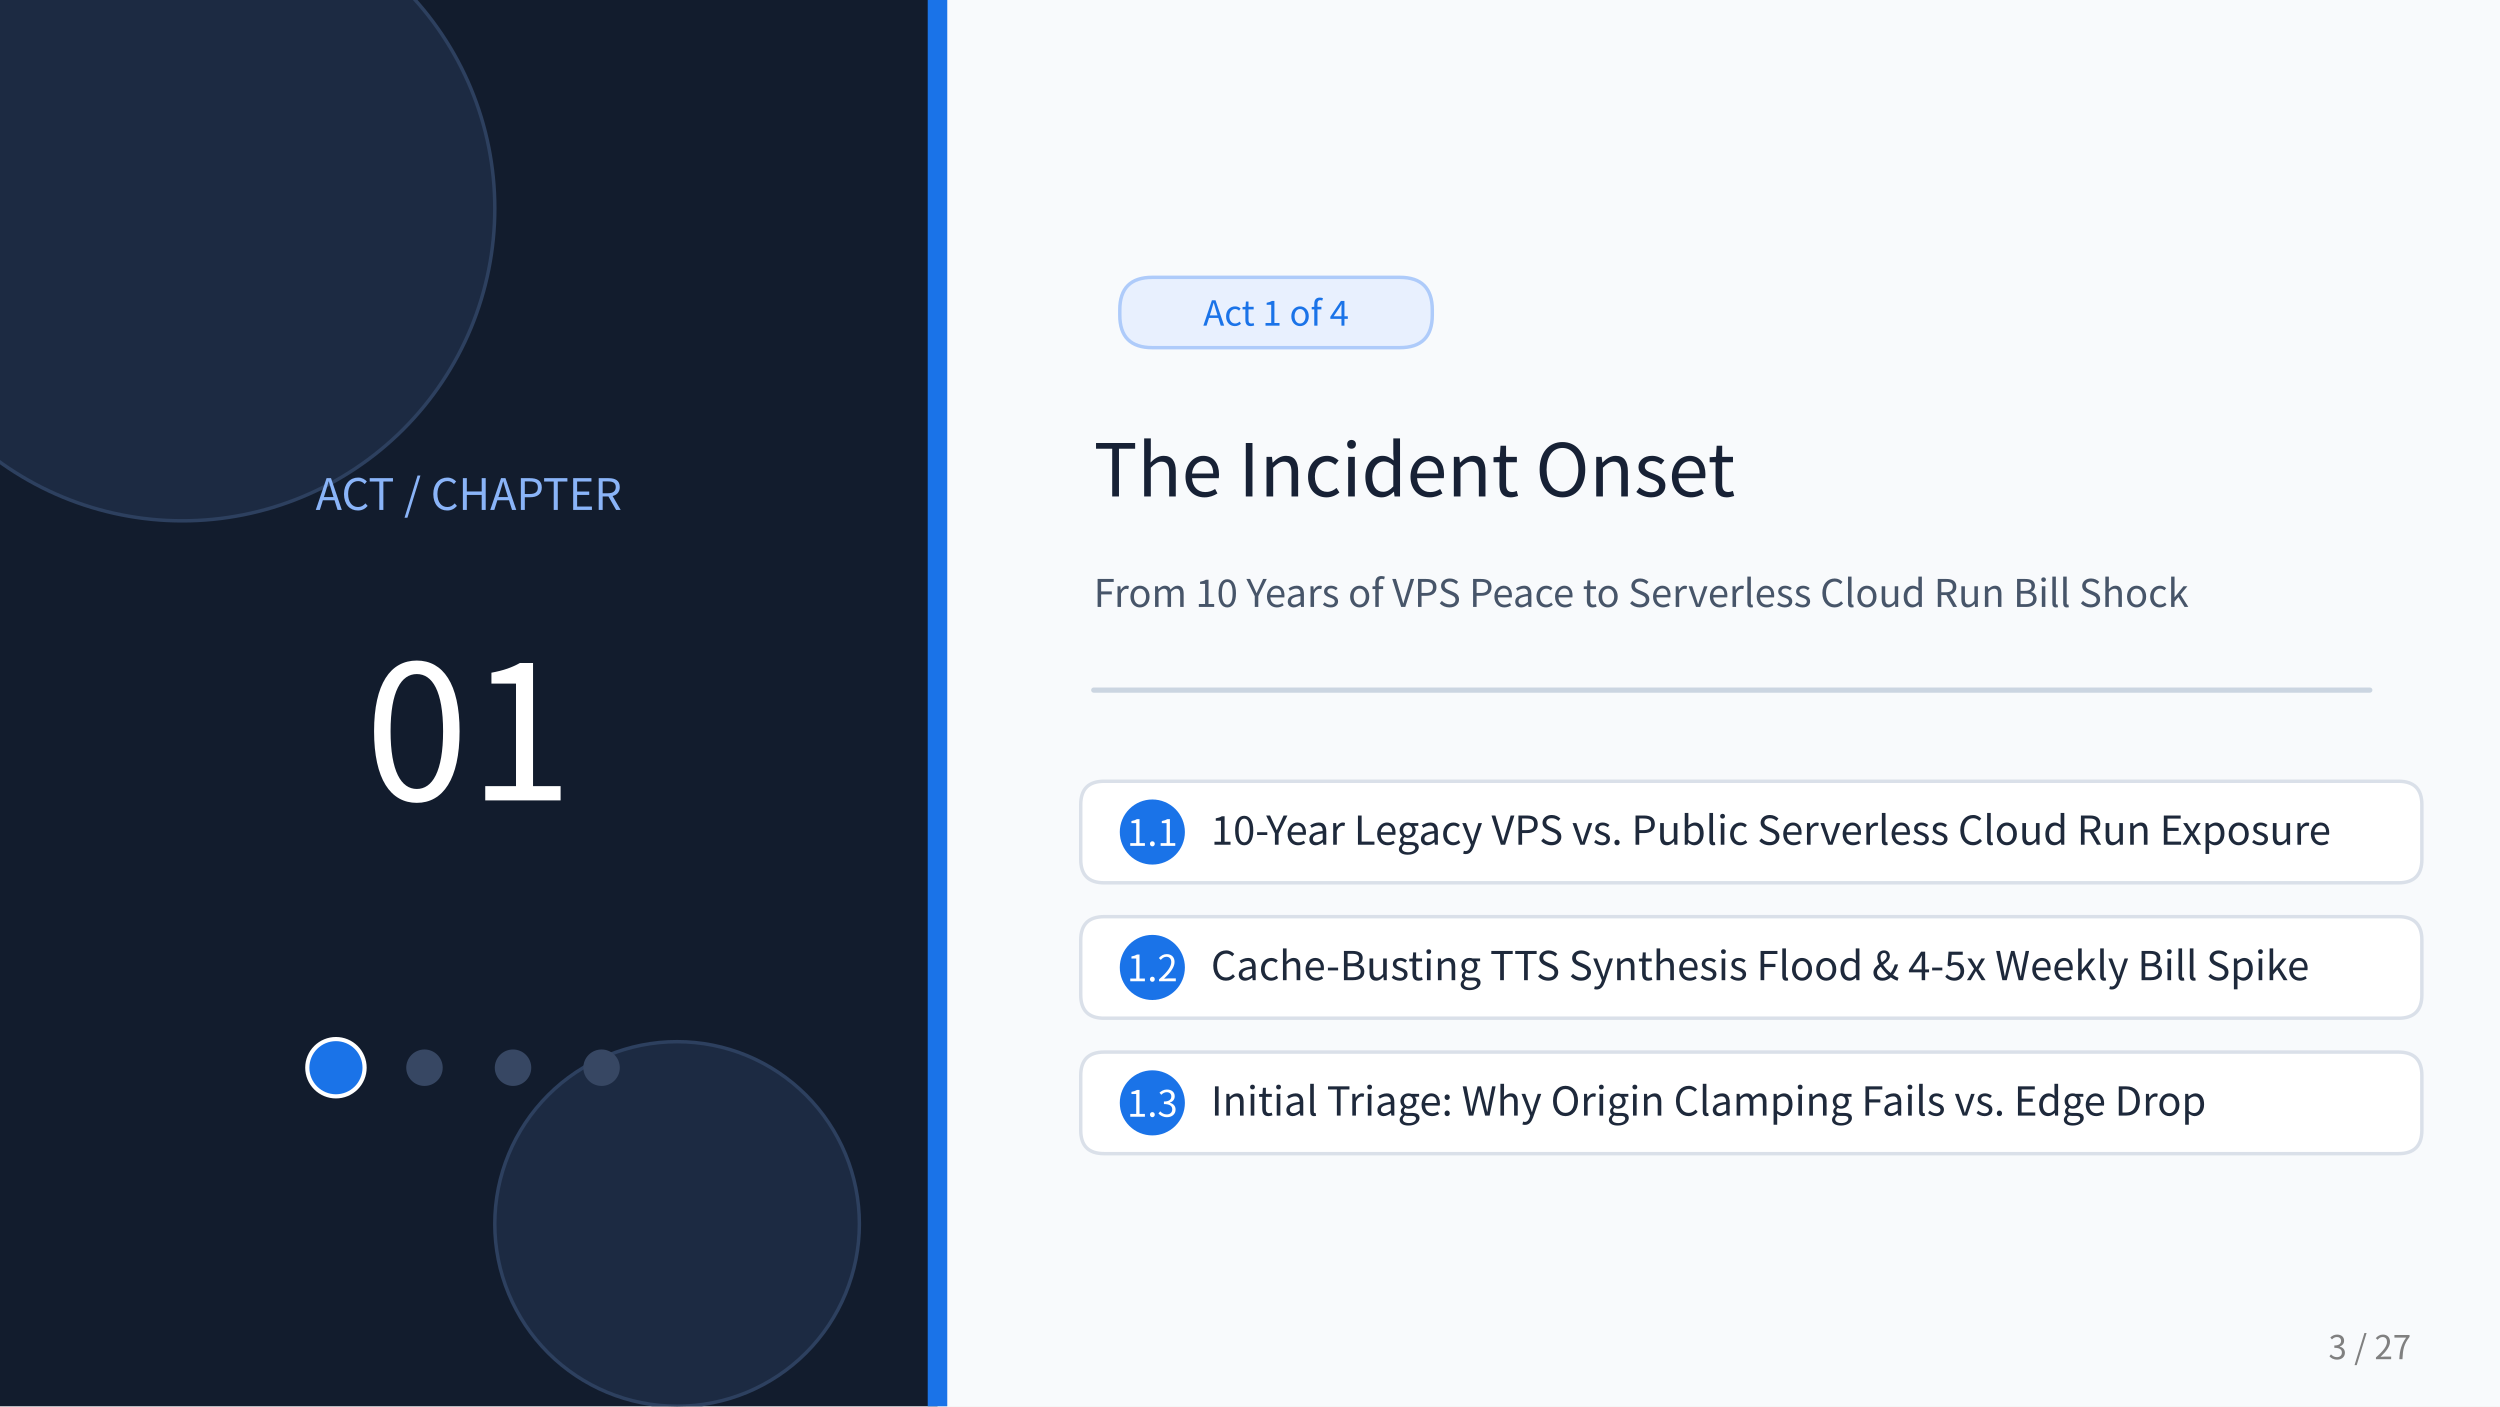
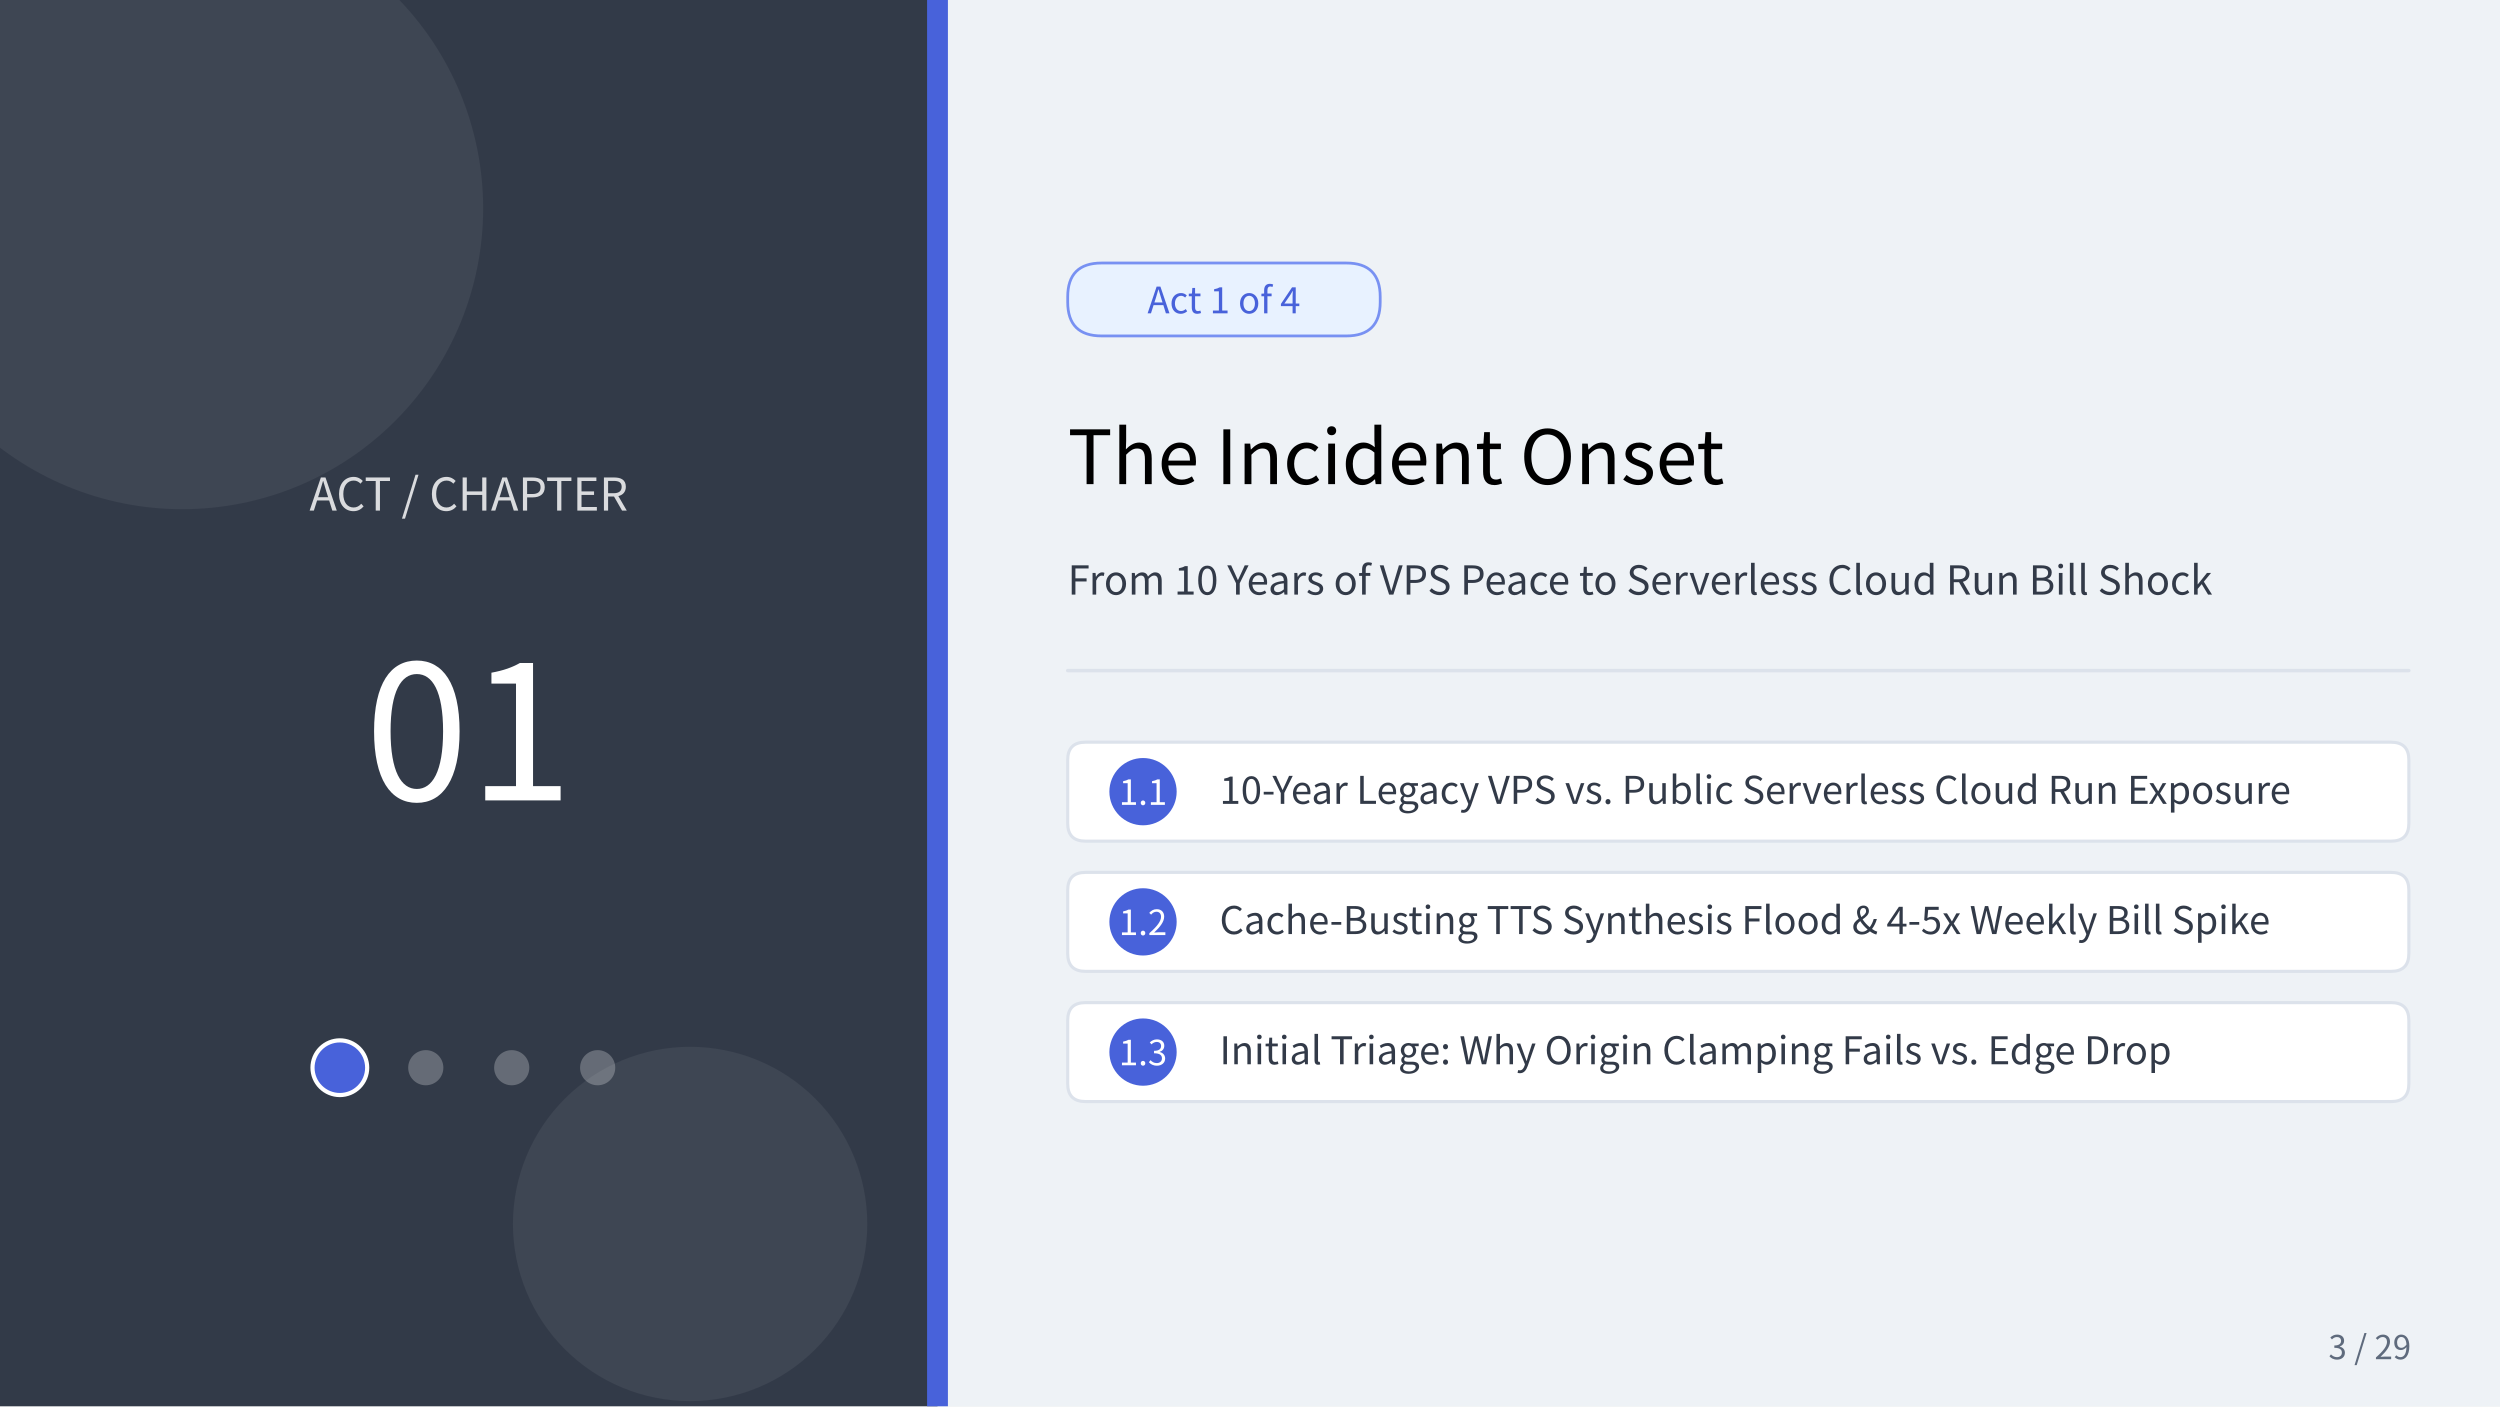
<svg xmlns="http://www.w3.org/2000/svg" width="720pt" height="405pt" viewBox="0 0 720 405" version="1.1">
  <defs>
    <style type="text/css">*{stroke-linejoin: round; stroke-linecap: butt}</style>
  </defs>
  <g id="figure_1">
    <g id="patch_1">
      <path d="M 0 405  L 720 405  L 720 0  L 0 0  z " style="fill: #ffffff" />
    </g>
    <g id="axes_1">
      <g id="patch_2">
-         <path d="M 270 405  L 270 0  L 720 0  L 720 405  z " clip-path="url(#p6494dea2b6)" style="fill: #f8fafc" />
+         <path d="M 270 405  L 270 0  L 720 0  L 720 405  z " clip-path="url(#p6494dea2b6)" style="fill: #eef2f6" />
      </g>
      <g id="patch_3">
-         <path d="M 0 405  L 0 0  L 270 0  L 270 405  z " clip-path="url(#p6494dea2b6)" style="fill: #121c2d" />
+         <path d="M 0 405  L 0 0  L 270 0  L 270 405  z " clip-path="url(#p6494dea2b6)" style="fill: #323a48" />
      </g>
      <g id="patch_4">
-         <path d="M 52.5 150  C 76.368 150 99.262 140.517 116.14 123.64  C 133.017 106.762 142.5 83.868 142.5 60  C 142.5 36.132 133.017 13.238 116.14 -3.64  C 99.262 -20.517 76.368 -30 52.5 -30  C 28.632 -30 5.738 -20.517 -11.14 -3.64  C -28.017 13.238 -37.5 36.132 -37.5 60  C -37.5 83.868 -28.017 106.762 -11.14 123.64  C 5.738 140.517 28.632 150 52.5 150  z " clip-path="url(#p6494dea2b6)" style="fill: #1c2a42; stroke: #2d405f; stroke-linejoin: miter" />
+         <path d="M 52.5 146.25  C 75.374 146.25 97.314 137.162 113.488 120.988  C 129.662 104.814 138.75 82.874 138.75 60  C 138.75 37.126 129.662 15.186 113.488 -0.988  C 97.314 -17.162 75.374 -26.25 52.5 -26.25  C 29.626 -26.25 7.686 -17.162 -8.488 -0.988  C -24.662 15.186 -33.75 37.126 -33.75 60  C -33.75 82.874 -24.662 104.814 -8.488 120.988  C 7.686 137.162 29.626 146.25 52.5 146.25  z " clip-path="url(#p6494dea2b6)" style="fill: #ffffff; opacity: 0.06; stroke: #ffffff; stroke-width: 0.8; stroke-linejoin: miter" />
      </g>
      <g id="patch_5">
-         <path d="M 195 405  C 208.923 405 222.278 399.468 232.123 389.623  C 241.968 379.778 247.5 366.423 247.5 352.5  C 247.5 338.577 241.968 325.222 232.123 315.377  C 222.278 305.532 208.923 300 195 300  C 181.077 300 167.722 305.532 157.877 315.377  C 148.032 325.222 142.5 338.577 142.5 352.5  C 142.5 366.423 148.032 379.778 157.877 389.623  C 167.722 399.468 181.077 405 195 405  z " clip-path="url(#p6494dea2b6)" style="fill: #1c2a42; stroke: #2d405f; stroke-linejoin: miter" />
+         <path d="M 198.75 403.125  C 212.176 403.125 225.054 397.791 234.547 388.297  C 244.041 378.804 249.375 365.926 249.375 352.5  C 249.375 339.074 244.041 326.196 234.547 316.703  C 225.054 307.209 212.176 301.875 198.75 301.875  C 185.324 301.875 172.446 307.209 162.953 316.703  C 153.459 326.196 148.125 339.074 148.125 352.5  C 148.125 365.926 153.459 378.804 162.953 388.297  C 172.446 397.791 185.324 403.125 198.75 403.125  z " clip-path="url(#p6494dea2b6)" style="fill: #ffffff; opacity: 0.06; stroke: #ffffff; stroke-width: 0.8; stroke-linejoin: miter" />
      </g>
      <g id="patch_6">
-         <path d="M 267.188 405  L 267.188 0  L 272.812 0  L 272.812 405  z " clip-path="url(#p6494dea2b6)" style="fill: #1a73e8" />
+         <path d="M 267 405  L 267 0  L 273 0  L 273 405  z " clip-path="url(#p6494dea2b6)" style="fill: #4862da" />
      </g>
      <g id="text_1">
        <g clip-path="url(#p6494dea2b6)">
-           <text style="font-size: 12.5px; font-family: 'drawlib-cjk-japanese-noto-sans-bold', 'Noto Sans CJK JP'; text-anchor: middle; fill: #8ab4f8" x="135" y="146.869" transform="rotate(-0 135 146.8691)">ACT / CHAPTER</text>
+           <text style="font-size: 13px; font-family: 'drawlib-cjk-japanese-noto-sans-bold', 'Noto Sans CJK JP'; text-anchor: middle; fill: #ffffff; opacity: 0.82" x="135" y="147.044" transform="rotate(-0 135 147.0439)">ACT / CHAPTER</text>
        </g>
      </g>
      <g id="text_2">
        <g clip-path="url(#p6494dea2b6)">
          <text style="font-size: 54px; font-family: 'drawlib-cjk-japanese-noto-sans-bold', 'Noto Sans CJK JP'; text-anchor: middle; fill: #ffffff" x="135" y="230.52" transform="rotate(-0 135 230.52)">01</text>
        </g>
      </g>
      <g id="patch_7">
-         <path d="M 96.75 315.75  C 98.938 315.75 101.037 314.881 102.584 313.334  C 104.131 311.787 105 309.688 105 307.5  C 105 305.312 104.131 303.213 102.584 301.666  C 101.037 300.119 98.938 299.25 96.75 299.25  C 94.562 299.25 92.463 300.119 90.916 301.666  C 89.369 303.213 88.5 305.312 88.5 307.5  C 88.5 309.688 89.369 311.787 90.916 313.334  C 92.463 314.881 94.562 315.75 96.75 315.75  z " clip-path="url(#p6494dea2b6)" style="fill: #1a73e8; stroke: #ffffff; stroke-width: 1.2; stroke-linejoin: miter" />
+         <path d="M 97.875 315.375  C 99.963 315.375 101.967 314.545 103.443 313.068  C 104.92 311.592 105.75 309.588 105.75 307.5  C 105.75 305.412 104.92 303.408 103.443 301.932  C 101.967 300.455 99.963 299.625 97.875 299.625  C 95.787 299.625 93.783 300.455 92.307 301.932  C 90.83 303.408 90 305.412 90 307.5  C 90 309.588 90.83 311.592 92.307 313.068  C 93.783 314.545 95.787 315.375 97.875 315.375  z " clip-path="url(#p6494dea2b6)" style="fill: #4862da; stroke: #ffffff; stroke-width: 1.2; stroke-linejoin: miter" />
      </g>
      <g id="patch_8">
-         <path d="M 122.25 312.75  C 123.642 312.75 124.978 312.197 125.962 311.212  C 126.947 310.228 127.5 308.892 127.5 307.5  C 127.5 306.108 126.947 304.772 125.962 303.788  C 124.978 302.803 123.642 302.25 122.25 302.25  C 120.858 302.25 119.522 302.803 118.538 303.788  C 117.553 304.772 117 306.108 117 307.5  C 117 308.892 117.553 310.228 118.538 311.212  C 119.522 312.197 120.858 312.75 122.25 312.75  z " clip-path="url(#p6494dea2b6)" style="fill: #374763" />
+         <path d="M 122.625 312.562  C 123.968 312.562 125.255 312.029 126.205 311.08  C 127.154 310.13 127.688 308.843 127.688 307.5  C 127.688 306.157 127.154 304.87 126.205 303.92  C 125.255 302.971 123.968 302.438 122.625 302.438  C 121.282 302.438 119.995 302.971 119.045 303.92  C 118.096 304.87 117.562 306.157 117.562 307.5  C 117.562 308.843 118.096 310.13 119.045 311.08  C 119.995 312.029 121.282 312.562 122.625 312.562  z " clip-path="url(#p6494dea2b6)" style="fill: #ffffff; opacity: 0.25" />
      </g>
      <g id="patch_9">
-         <path d="M 147.75 312.75  C 149.142 312.75 150.478 312.197 151.462 311.212  C 152.447 310.228 153 308.892 153 307.5  C 153 306.108 152.447 304.772 151.462 303.788  C 150.478 302.803 149.142 302.25 147.75 302.25  C 146.358 302.25 145.022 302.803 144.038 303.788  C 143.053 304.772 142.5 306.108 142.5 307.5  C 142.5 308.892 143.053 310.228 144.038 311.212  C 145.022 312.197 146.358 312.75 147.75 312.75  z " clip-path="url(#p6494dea2b6)" style="fill: #374763" />
+         <path d="M 147.375 312.562  C 148.718 312.562 150.005 312.029 150.955 311.08  C 151.904 310.13 152.438 308.843 152.438 307.5  C 152.438 306.157 151.904 304.87 150.955 303.92  C 150.005 302.971 148.718 302.438 147.375 302.438  C 146.032 302.438 144.745 302.971 143.795 303.92  C 142.846 304.87 142.312 306.157 142.312 307.5  C 142.312 308.843 142.846 310.13 143.795 311.08  C 144.745 312.029 146.032 312.562 147.375 312.562  z " clip-path="url(#p6494dea2b6)" style="fill: #ffffff; opacity: 0.25" />
      </g>
      <g id="patch_10">
-         <path d="M 173.25 312.75  C 174.642 312.75 175.978 312.197 176.962 311.212  C 177.947 310.228 178.5 308.892 178.5 307.5  C 178.5 306.108 177.947 304.772 176.962 303.788  C 175.978 302.803 174.642 302.25 173.25 302.25  C 171.858 302.25 170.522 302.803 169.538 303.788  C 168.553 304.772 168 306.108 168 307.5  C 168 308.892 168.553 310.228 169.538 311.212  C 170.522 312.197 171.858 312.75 173.25 312.75  z " clip-path="url(#p6494dea2b6)" style="fill: #374763" />
+         <path d="M 172.125 312.562  C 173.468 312.562 174.755 312.029 175.705 311.08  C 176.654 310.13 177.188 308.843 177.188 307.5  C 177.188 306.157 176.654 304.87 175.705 303.92  C 174.755 302.971 173.468 302.438 172.125 302.438  C 170.782 302.438 169.495 302.971 168.545 303.92  C 167.596 304.87 167.062 306.157 167.062 307.5  C 167.062 308.843 167.596 310.13 168.545 311.08  C 169.495 312.029 170.782 312.562 172.125 312.562  z " clip-path="url(#p6494dea2b6)" style="fill: #ffffff; opacity: 0.25" />
      </g>
      <g id="patch_11">
-         <path d="M 367.5 100.125  L 331.875 100.125  Q 322.5 100.125 322.5 90.75  L 322.5 89.25  Q 322.5 79.875 331.875 79.875  L 403.125 79.875  Q 412.5 79.875 412.5 89.25  L 412.5 90.75  Q 412.5 100.125 403.125 100.125  z " clip-path="url(#p6494dea2b6)" style="fill: #e8f0fe; stroke: #aecbfa; stroke-linejoin: miter" />
+         <path d="M 352.5 96.75  L 317.25 96.75  Q 307.5 96.75 307.5 87  L 307.5 85.5  Q 307.5 75.75 317.25 75.75  L 387.75 75.75  Q 397.5 75.75 397.5 85.5  L 397.5 87  Q 397.5 96.75 387.75 96.75  z " clip-path="url(#p6494dea2b6)" style="fill: #e8f2ff; stroke: #7891f2; stroke-width: 0.8; stroke-linejoin: miter" />
      </g>
      <g id="text_3">
        <g clip-path="url(#p6494dea2b6)">
-           <text style="font-size: 10px; font-family: 'drawlib-cjk-japanese-noto-sans-bold', 'Noto Sans CJK JP'; text-anchor: middle; fill: #1a73e8" x="367.5" y="93.8" transform="rotate(-0 367.5 93.8)">Act 1 of 4</text>
+           <text style="font-size: 10.5px; font-family: 'drawlib-cjk-japanese-noto-sans-bold', 'Noto Sans CJK JP'; text-anchor: middle; fill: #4862da" x="352.5" y="90.24" transform="rotate(-0 352.5 90.24)">Act 1 of 4</text>
        </g>
      </g>
      <g id="text_4">
        <g clip-path="url(#p6494dea2b6)">
-           <text style="font-size: 21px; font-family: 'drawlib-cjk-japanese-noto-sans-bold', 'Noto Sans CJK JP'; text-anchor: start; fill: #172135" x="315" y="142.98" transform="rotate(-0 315 142.98)">The Incident Onset</text>
+           <text style="font-size: 21.5px; font-family: 'drawlib-cjk-japanese-noto-sans-bold', 'Noto Sans CJK JP'; text-anchor: start" x="307.5" y="139.42" transform="rotate(-0 307.5 139.42)">The Incident Onset</text>
        </g>
      </g>
      <g id="text_5">
        <g clip-path="url(#p6494dea2b6)">
-           <text style="font-size: 11px; font-family: 'drawlib-cjk-japanese-noto-sans-regular', 'Noto Sans CJK JP'; text-anchor: start; fill: #475569" x="315" y="174.805" transform="rotate(-0 315 174.805)">From 10 Years of VPS Peace to Serverless Cloud Run Bill Shock</text>
+           <text style="font-size: 11.5px; font-family: 'drawlib-cjk-japanese-noto-sans-regular', 'Noto Sans CJK JP'; text-anchor: start; fill: #323a48" x="307.5" y="171.245" transform="rotate(-0 307.5 171.245)">From 10 Years of VPS Peace to Serverless Cloud Run Bill Shock</text>
        </g>
      </g>
      <g id="patch_12">
-         <path d="M 315 198.75  L 682.5 198.75  " clip-path="url(#p6494dea2b6)" style="fill: none; stroke: #cbd5e1; stroke-width: 1.5; stroke-linecap: round" />
+         <path d="M 307.5 193.125  L 693.75 193.125  " clip-path="url(#p6494dea2b6)" style="fill: none; stroke: #dce2eb; stroke-linecap: round" />
      </g>
      <g id="patch_13">
-         <path d="M 504.375 254.25  L 318 254.25  Q 311.25 254.25 311.25 247.5  L 311.25 231.75  Q 311.25 225 318 225  L 690.75 225  Q 697.5 225 697.5 231.75  L 697.5 247.5  Q 697.5 254.25 690.75 254.25  z " clip-path="url(#p6494dea2b6)" style="fill: #ffffff; stroke: #dae0e9; stroke-linejoin: miter" />
+         <path d="M 500.625 242.25  L 312.63 242.25  Q 307.5 242.25 307.5 237.12  L 307.5 218.88  Q 307.5 213.75 312.63 213.75  L 688.62 213.75  Q 693.75 213.75 693.75 218.88  L 693.75 237.12  Q 693.75 242.25 688.62 242.25  z " clip-path="url(#p6494dea2b6)" style="fill: #ffffff; stroke: #dce2eb; stroke-width: 0.9; stroke-linejoin: miter" />
      </g>
      <g id="patch_14">
-         <path d="M 331.875 249  C 334.361 249 336.746 248.012 338.504 246.254  C 340.262 244.496 341.25 242.111 341.25 239.625  C 341.25 237.139 340.262 234.754 338.504 232.996  C 336.746 231.238 334.361 230.25 331.875 230.25  C 329.389 230.25 327.004 231.238 325.246 232.996  C 323.488 234.754 322.5 237.139 322.5 239.625  C 322.5 242.111 323.488 244.496 325.246 246.254  C 327.004 248.012 329.389 249 331.875 249  z " clip-path="url(#p6494dea2b6)" style="fill: #1a73e8" />
+         <path d="M 329.19 237.69  C 331.76 237.69 334.225 236.669 336.042 234.852  C 337.859 233.035 338.88 230.57 338.88 228  C 338.88 225.43 337.859 222.965 336.042 221.148  C 334.225 219.331 331.76 218.31 329.19 218.31  C 326.62 218.31 324.155 219.331 322.338 221.148  C 320.521 222.965 319.5 225.43 319.5 228  C 319.5 230.57 320.521 233.035 322.338 234.852  C 324.155 236.669 326.62 237.69 329.19 237.69  z " clip-path="url(#p6494dea2b6)" style="fill: #4862da" />
      </g>
      <g id="text_6">
        <g clip-path="url(#p6494dea2b6)">
-           <text style="font-size: 10.5px; font-family: 'drawlib-cjk-japanese-noto-sans-bold', 'Noto Sans CJK JP'; text-anchor: middle; fill: #ffffff" x="331.875" y="243.615" transform="rotate(-0 331.875 243.615)">1.1</text>
+           <text style="font-size: 10px; font-family: 'drawlib-cjk-japanese-noto-sans-bold', 'Noto Sans CJK JP'; text-anchor: middle; fill: #ffffff" x="329.19" y="231.8" transform="rotate(-0 329.19 231.8)">1.1</text>
        </g>
      </g>
      <g id="text_7">
        <g clip-path="url(#p6494dea2b6)">
-           <text style="font-size: 11.5px; font-family: 'drawlib-cjk-japanese-noto-sans-bold', 'Noto Sans CJK JP'; text-anchor: start; fill: #1e293b" x="348.75" y="243.288" transform="rotate(-0 348.75 243.2879)">10-Year Legacy VPS vs. Public Serverless Cloud Run Exposure</text>
+           <text style="font-size: 11px; font-family: 'drawlib-cjk-japanese-noto-sans-bold', 'Noto Sans CJK JP'; text-anchor: start; fill: #323a48" x="351.24" y="231.504" transform="rotate(-0 351.24 231.5037)">10-Year Legacy VPS vs. Public Serverless Cloud Run Exposure</text>
        </g>
      </g>
      <g id="patch_15">
-         <path d="M 504.375 293.25  L 318 293.25  Q 311.25 293.25 311.25 286.5  L 311.25 270.75  Q 311.25 264 318 264  L 690.75 264  Q 697.5 264 697.5 270.75  L 697.5 286.5  Q 697.5 293.25 690.75 293.25  z " clip-path="url(#p6494dea2b6)" style="fill: #ffffff; stroke: #dae0e9; stroke-linejoin: miter" />
+         <path d="M 500.625 279.75  L 312.63 279.75  Q 307.5 279.75 307.5 274.62  L 307.5 256.38  Q 307.5 251.25 312.63 251.25  L 688.62 251.25  Q 693.75 251.25 693.75 256.38  L 693.75 274.62  Q 693.75 279.75 688.62 279.75  z " clip-path="url(#p6494dea2b6)" style="fill: #ffffff; stroke: #dce2eb; stroke-width: 0.9; stroke-linejoin: miter" />
      </g>
      <g id="patch_16">
-         <path d="M 331.875 288  C 334.361 288 336.746 287.012 338.504 285.254  C 340.262 283.496 341.25 281.111 341.25 278.625  C 341.25 276.139 340.262 273.754 338.504 271.996  C 336.746 270.238 334.361 269.25 331.875 269.25  C 329.389 269.25 327.004 270.238 325.246 271.996  C 323.488 273.754 322.5 276.139 322.5 278.625  C 322.5 281.111 323.488 283.496 325.246 285.254  C 327.004 287.012 329.389 288 331.875 288  z " clip-path="url(#p6494dea2b6)" style="fill: #1a73e8" />
+         <path d="M 329.19 275.19  C 331.76 275.19 334.225 274.169 336.042 272.352  C 337.859 270.535 338.88 268.07 338.88 265.5  C 338.88 262.93 337.859 260.465 336.042 258.648  C 334.225 256.831 331.76 255.81 329.19 255.81  C 326.62 255.81 324.155 256.831 322.338 258.648  C 320.521 260.465 319.5 262.93 319.5 265.5  C 319.5 268.07 320.521 270.535 322.338 272.352  C 324.155 274.169 326.62 275.19 329.19 275.19  z " clip-path="url(#p6494dea2b6)" style="fill: #4862da" />
      </g>
      <g id="text_8">
        <g clip-path="url(#p6494dea2b6)">
-           <text style="font-size: 10.5px; font-family: 'drawlib-cjk-japanese-noto-sans-bold', 'Noto Sans CJK JP'; text-anchor: middle; fill: #ffffff" x="331.875" y="282.615" transform="rotate(-0 331.875 282.615)">1.2</text>
+           <text style="font-size: 10px; font-family: 'drawlib-cjk-japanese-noto-sans-bold', 'Noto Sans CJK JP'; text-anchor: middle; fill: #ffffff" x="329.19" y="269.3" transform="rotate(-0 329.19 269.3)">1.2</text>
        </g>
      </g>
      <g id="text_9">
        <g clip-path="url(#p6494dea2b6)">
-           <text style="font-size: 11.5px; font-family: 'drawlib-cjk-japanese-noto-sans-bold', 'Noto Sans CJK JP'; text-anchor: start; fill: #1e293b" x="348.75" y="282.288" transform="rotate(-0 348.75 282.2879)">Cache-Busting TTS Synthesis Flood &amp; 4-5x Weekly Bill Spike</text>
+           <text style="font-size: 11px; font-family: 'drawlib-cjk-japanese-noto-sans-bold', 'Noto Sans CJK JP'; text-anchor: start; fill: #323a48" x="351.24" y="269.004" transform="rotate(-0 351.24 269.0037)">Cache-Busting TTS Synthesis Flood &amp; 4-5x Weekly Bill Spike</text>
        </g>
      </g>
      <g id="patch_17">
-         <path d="M 504.375 332.25  L 318 332.25  Q 311.25 332.25 311.25 325.5  L 311.25 309.75  Q 311.25 303 318 303  L 690.75 303  Q 697.5 303 697.5 309.75  L 697.5 325.5  Q 697.5 332.25 690.75 332.25  z " clip-path="url(#p6494dea2b6)" style="fill: #ffffff; stroke: #dae0e9; stroke-linejoin: miter" />
+         <path d="M 500.625 317.25  L 312.63 317.25  Q 307.5 317.25 307.5 312.12  L 307.5 293.88  Q 307.5 288.75 312.63 288.75  L 688.62 288.75  Q 693.75 288.75 693.75 293.88  L 693.75 312.12  Q 693.75 317.25 688.62 317.25  z " clip-path="url(#p6494dea2b6)" style="fill: #ffffff; stroke: #dce2eb; stroke-width: 0.9; stroke-linejoin: miter" />
      </g>
      <g id="patch_18">
-         <path d="M 331.875 327  C 334.361 327 336.746 326.012 338.504 324.254  C 340.262 322.496 341.25 320.111 341.25 317.625  C 341.25 315.139 340.262 312.754 338.504 310.996  C 336.746 309.238 334.361 308.25 331.875 308.25  C 329.389 308.25 327.004 309.238 325.246 310.996  C 323.488 312.754 322.5 315.139 322.5 317.625  C 322.5 320.111 323.488 322.496 325.246 324.254  C 327.004 326.012 329.389 327 331.875 327  z " clip-path="url(#p6494dea2b6)" style="fill: #1a73e8" />
+         <path d="M 329.19 312.69  C 331.76 312.69 334.225 311.669 336.042 309.852  C 337.859 308.035 338.88 305.57 338.88 303  C 338.88 300.43 337.859 297.965 336.042 296.148  C 334.225 294.331 331.76 293.31 329.19 293.31  C 326.62 293.31 324.155 294.331 322.338 296.148  C 320.521 297.965 319.5 300.43 319.5 303  C 319.5 305.57 320.521 308.035 322.338 309.852  C 324.155 311.669 326.62 312.69 329.19 312.69  z " clip-path="url(#p6494dea2b6)" style="fill: #4862da" />
      </g>
      <g id="text_10">
        <g clip-path="url(#p6494dea2b6)">
-           <text style="font-size: 10.5px; font-family: 'drawlib-cjk-japanese-noto-sans-bold', 'Noto Sans CJK JP'; text-anchor: middle; fill: #ffffff" x="331.875" y="321.615" transform="rotate(-0 331.875 321.615)">1.3</text>
+           <text style="font-size: 10px; font-family: 'drawlib-cjk-japanese-noto-sans-bold', 'Noto Sans CJK JP'; text-anchor: middle; fill: #ffffff" x="329.19" y="306.8" transform="rotate(-0 329.19 306.8)">1.3</text>
        </g>
      </g>
      <g id="text_11">
        <g clip-path="url(#p6494dea2b6)">
-           <text style="font-size: 11.5px; font-family: 'drawlib-cjk-japanese-noto-sans-bold', 'Noto Sans CJK JP'; text-anchor: start; fill: #1e293b" x="348.75" y="321.288" transform="rotate(-0 348.75 321.2879)">Initial Triage: Why Origin Clamping Fails vs. Edge Drop</text>
+           <text style="font-size: 11px; font-family: 'drawlib-cjk-japanese-noto-sans-bold', 'Noto Sans CJK JP'; text-anchor: start; fill: #323a48" x="351.24" y="306.504" transform="rotate(-0 351.24 306.5037)">Initial Triage: Why Origin Clamping Fails vs. Edge Drop</text>
        </g>
      </g>
      <g id="text_12">
        <g clip-path="url(#p6494dea2b6)">
-           <text style="font-size: 9.5px; font-family: 'drawlib-cjk-japanese-noto-sans-regular', 'Noto Sans CJK JP'; text-anchor: middle; fill: #808080" x="682.5" y="391.454" transform="rotate(-0 682.5 391.4545)">3 / 27</text>
+           <text style="font-size: 9.5px; font-family: 'drawlib-cjk-japanese-noto-sans-regular', 'Noto Sans CJK JP'; text-anchor: middle; fill: #5f6b7d" x="682.5" y="391.454" transform="rotate(-0 682.5 391.4545)">3 / 29</text>
        </g>
      </g>
    </g>
  </g>
  <defs>
    <clipPath id="p6494dea2b6">
      <rect x="0" y="0" width="720" height="405" />
    </clipPath>
  </defs>
</svg>
